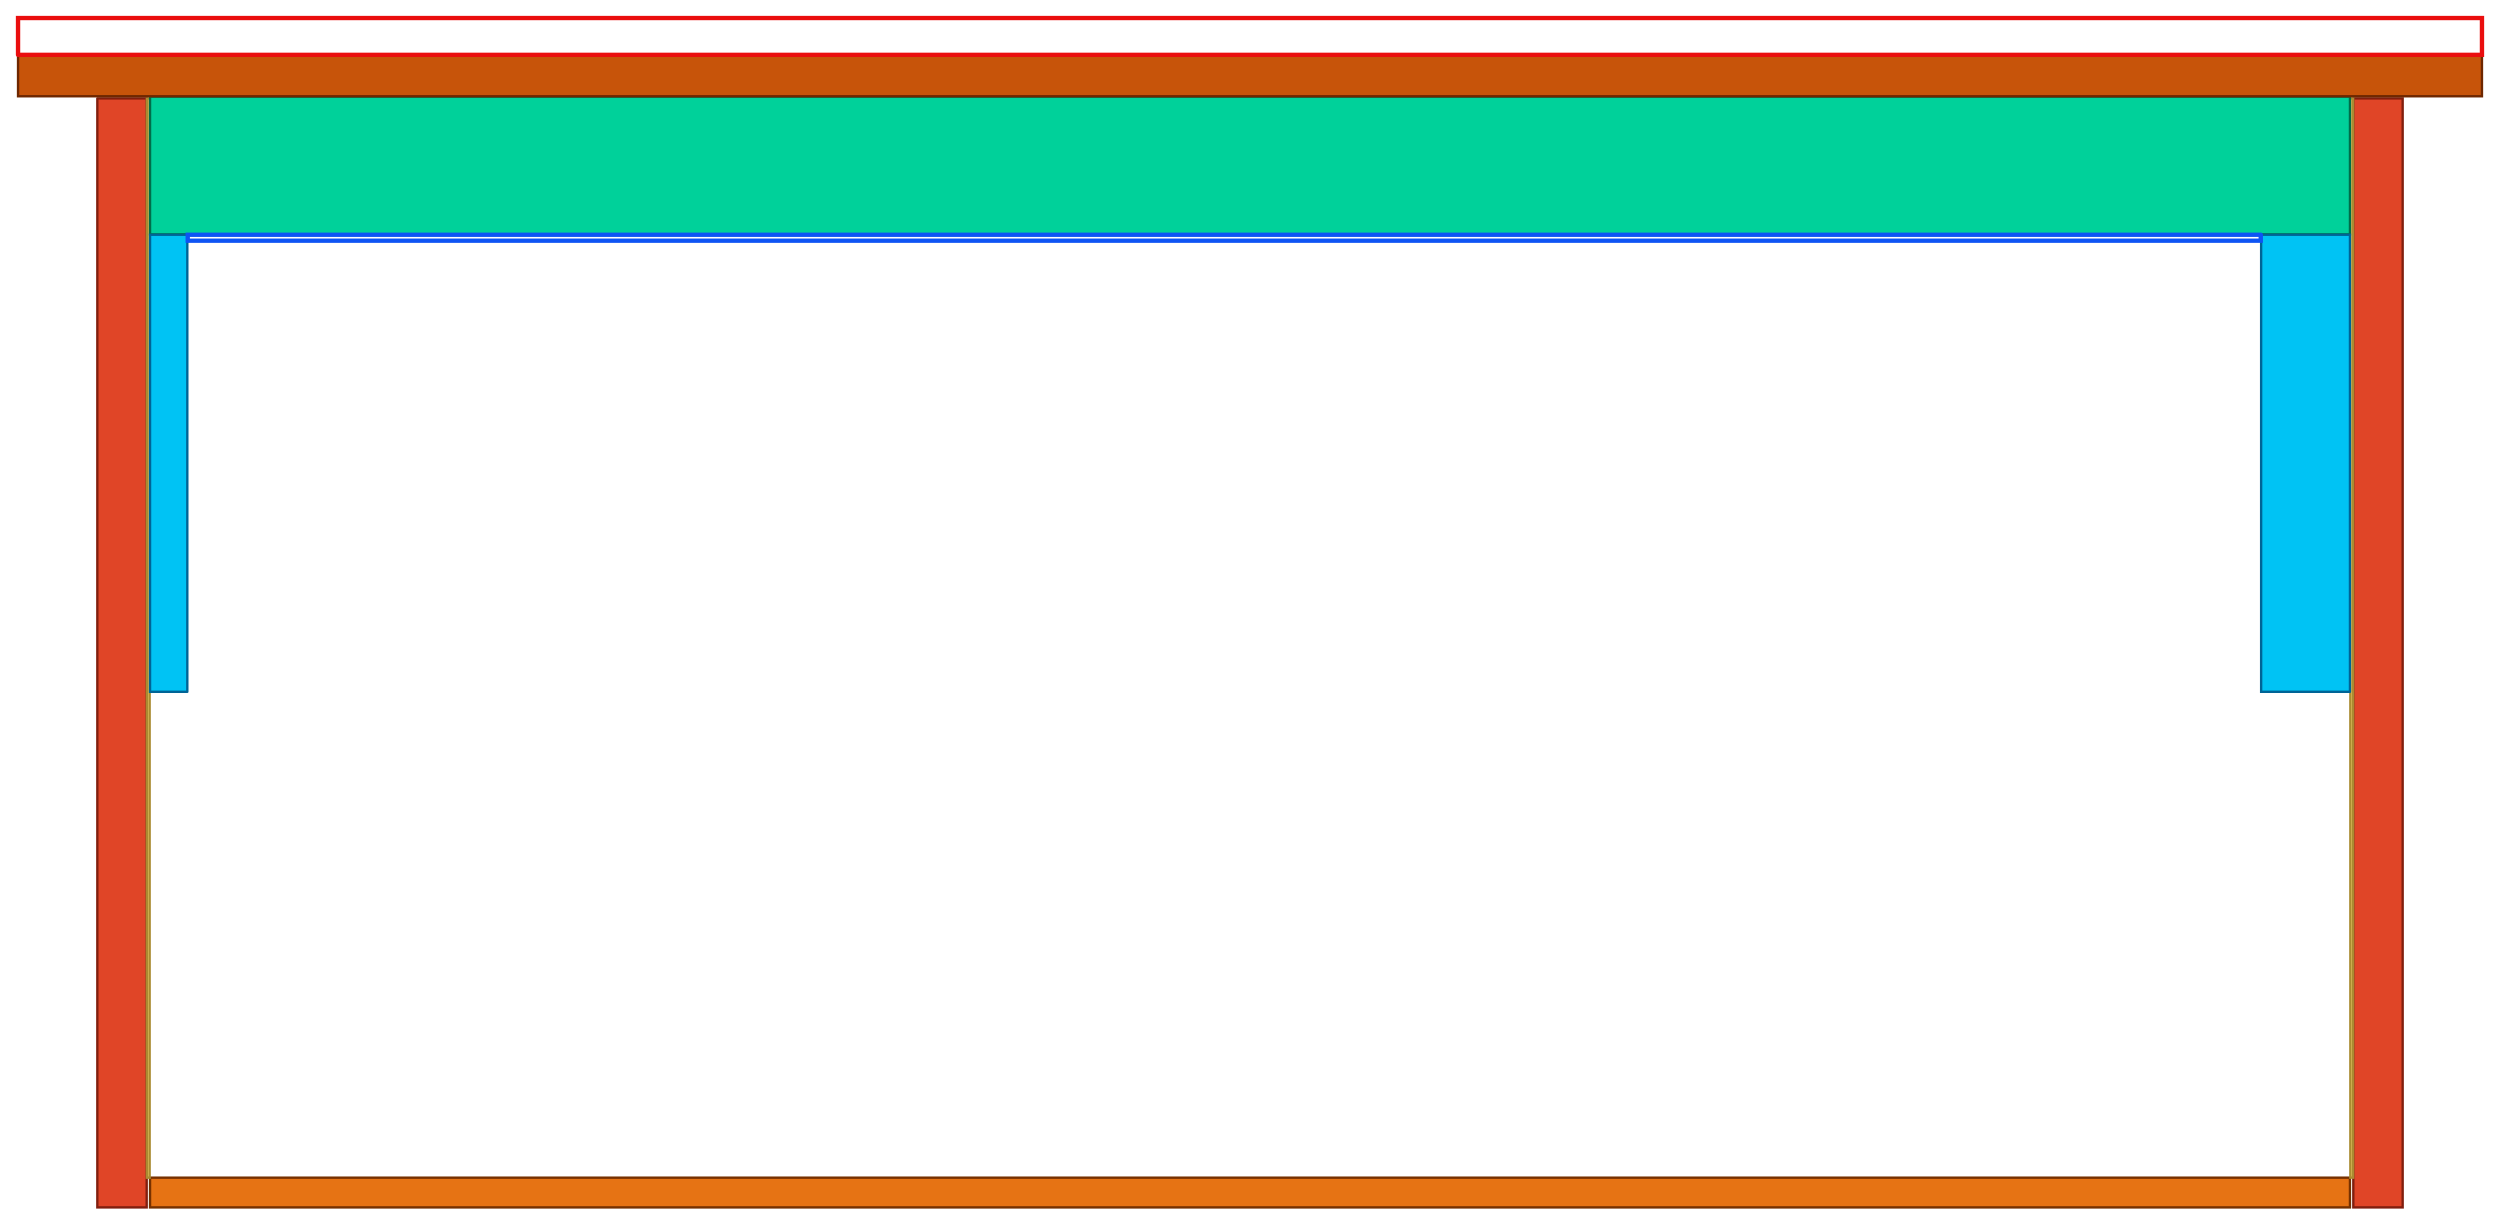
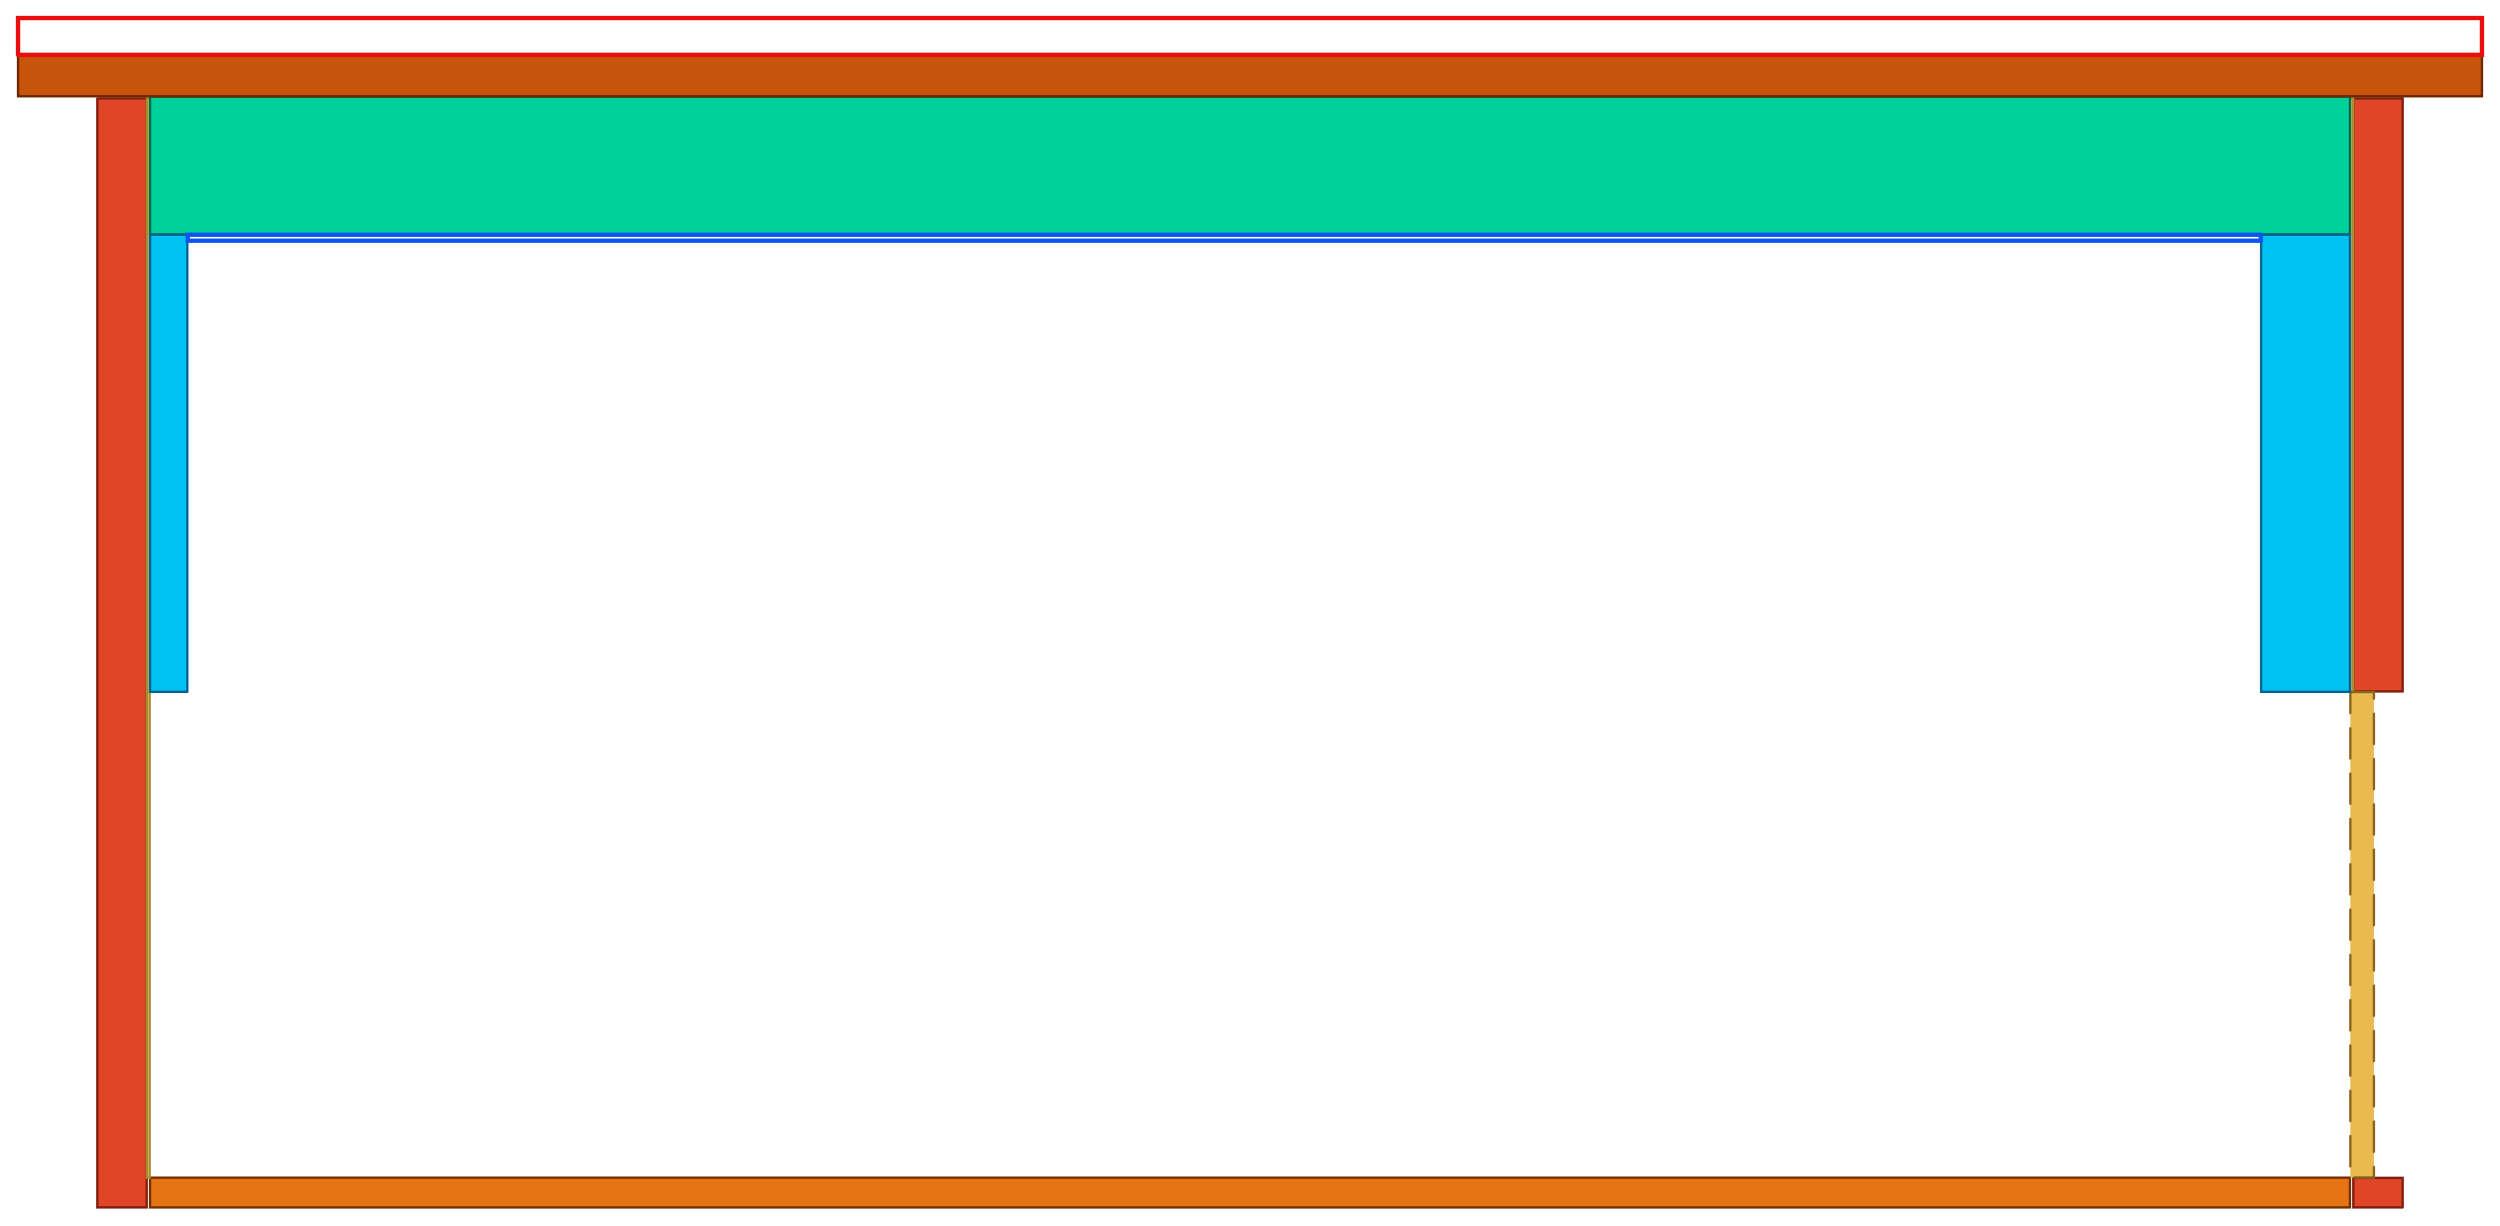
<svg xmlns="http://www.w3.org/2000/svg" width="12612.0mm" height="6182.0mm" viewBox="-756.0 -5941.0 12612.0 6182.0" version="1.1">
  <g transform="scale(1,-1)" stroke-linecap="round">
    <g fill="rgb(230,115,20)" stroke="rgb(119,49,0)" stroke-width="12.0" id="podlaha">
      <path d="M 1.0,0.0 L 11099.0,0.0 L 11099.0,-150.0 L 1.0,-150.0 L 1.0,0.0" />
    </g>
    <g fill="rgb(224,69,39)" stroke="rgb(129,30,14)" stroke-width="12.0" id="zdivo">
      <path d="M -265.0,5444.592 L -16.0,5444.592 L -16.0,-150.0 L -265.0,-150.0 L -265.0,5444.592" />
-       <path d="M 11116.0,5444.592 L 11365.0,5444.592 L 11365.0,-150.0 L 11116.0,-150.0 L 11116.0,5444.592" />
+       <path d="M 11365.0,-150.0 L 11116.0,-150.0 L 11116.0,-1.0 L 11365.0,-1.0 L 11365.0,-150.0" />
+       <path d="M 11116.0,5444.592 L 11365.0,5444.592 L 11365.0,2453.0 L 11116.0,2453.0 L 11116.0,5444.592" />
    </g>
    <g fill="rgb(255,224,119)" stroke="rgb(170,139,49)" stroke-width="12.0" id="omitka">
      <path d="M -15.0,5444.592 L -1.0,5444.592 L -1.0,0.0 L -15.0,0.0 L -15.0,5444.592" />
-       <path d="M 11101.0,5444.592 L 11115.0,5444.592 L 11115.0,0.0 L 11101.0,0.0 L 11101.0,5444.592" />
+       <path d="M 11101.0,5444.592 L 11115.0,5444.592 L 11115.0,2453.0 L 11101.0,2453.0 L 11101.0,5444.592" />
    </g>
    <g fill="rgb(0,209,154)" stroke="rgb(0,110,74)" stroke-width="12.0" id="vata">
      <path d="M 1.0,5453.462 L 11099.0,5453.462 L 11099.0,4758.695 L 1.0,4758.695 L 1.0,5453.462" />
+     </g>
+     <g fill="rgb(234,185,80)" stroke="rgb(139,100,30)" stroke-width="12.0" id="pouzdro" stroke-dasharray="152.4 76.2">
+       <path d="M 11101.0,2450.0 L 11220.0,2450.0 L 11220.0,1.0 L 11101.0,1.0 L 11101.0,2450.0" />
    </g>
    <g fill="rgb(199,84,10)" stroke="rgb(110,39,0)" stroke-width="12.0" id="krov">
      <path d="M -665.0,5662.327 L 11765.0,5662.327 L 11765.0,5455.462 L -665.0,5455.462 L -665.0,5662.327" />
    </g>
    <g fill="rgb(0,195,244)" stroke="rgb(0,100,150)" stroke-width="12.0" id="predstena">
      <path d="M 189.0,2451.0 L 1.0,2451.0 L 1.0,4756.695 L 189.0,4756.695 L 189.0,2451.0" />
      <path d="M 11099.0,2451.0 L 10651.0,2451.0 L 10651.0,4756.695 L 11099.0,4756.695 L 11099.0,2451.0" />
    </g>
    <g fill="none" stroke="rgb(14,84,244)" stroke-width="22.0" id="podhled">
      <path d="M 10649.0,4756.695 L 10649.0,4726.695 L 191.0,4726.695 L 191.0,4756.695 L 10649.0,4756.695" />
    </g>
    <g fill="none" stroke="rgb(234,14,14)" stroke-width="22.0" id="krytina">
      <path d="M -665.0,5664.327 L -665.0,5850.0 L 11765.0,5850.0 L 11765.0,5664.327 L -665.0,5664.327" />
    </g>
  </g>
</svg>
